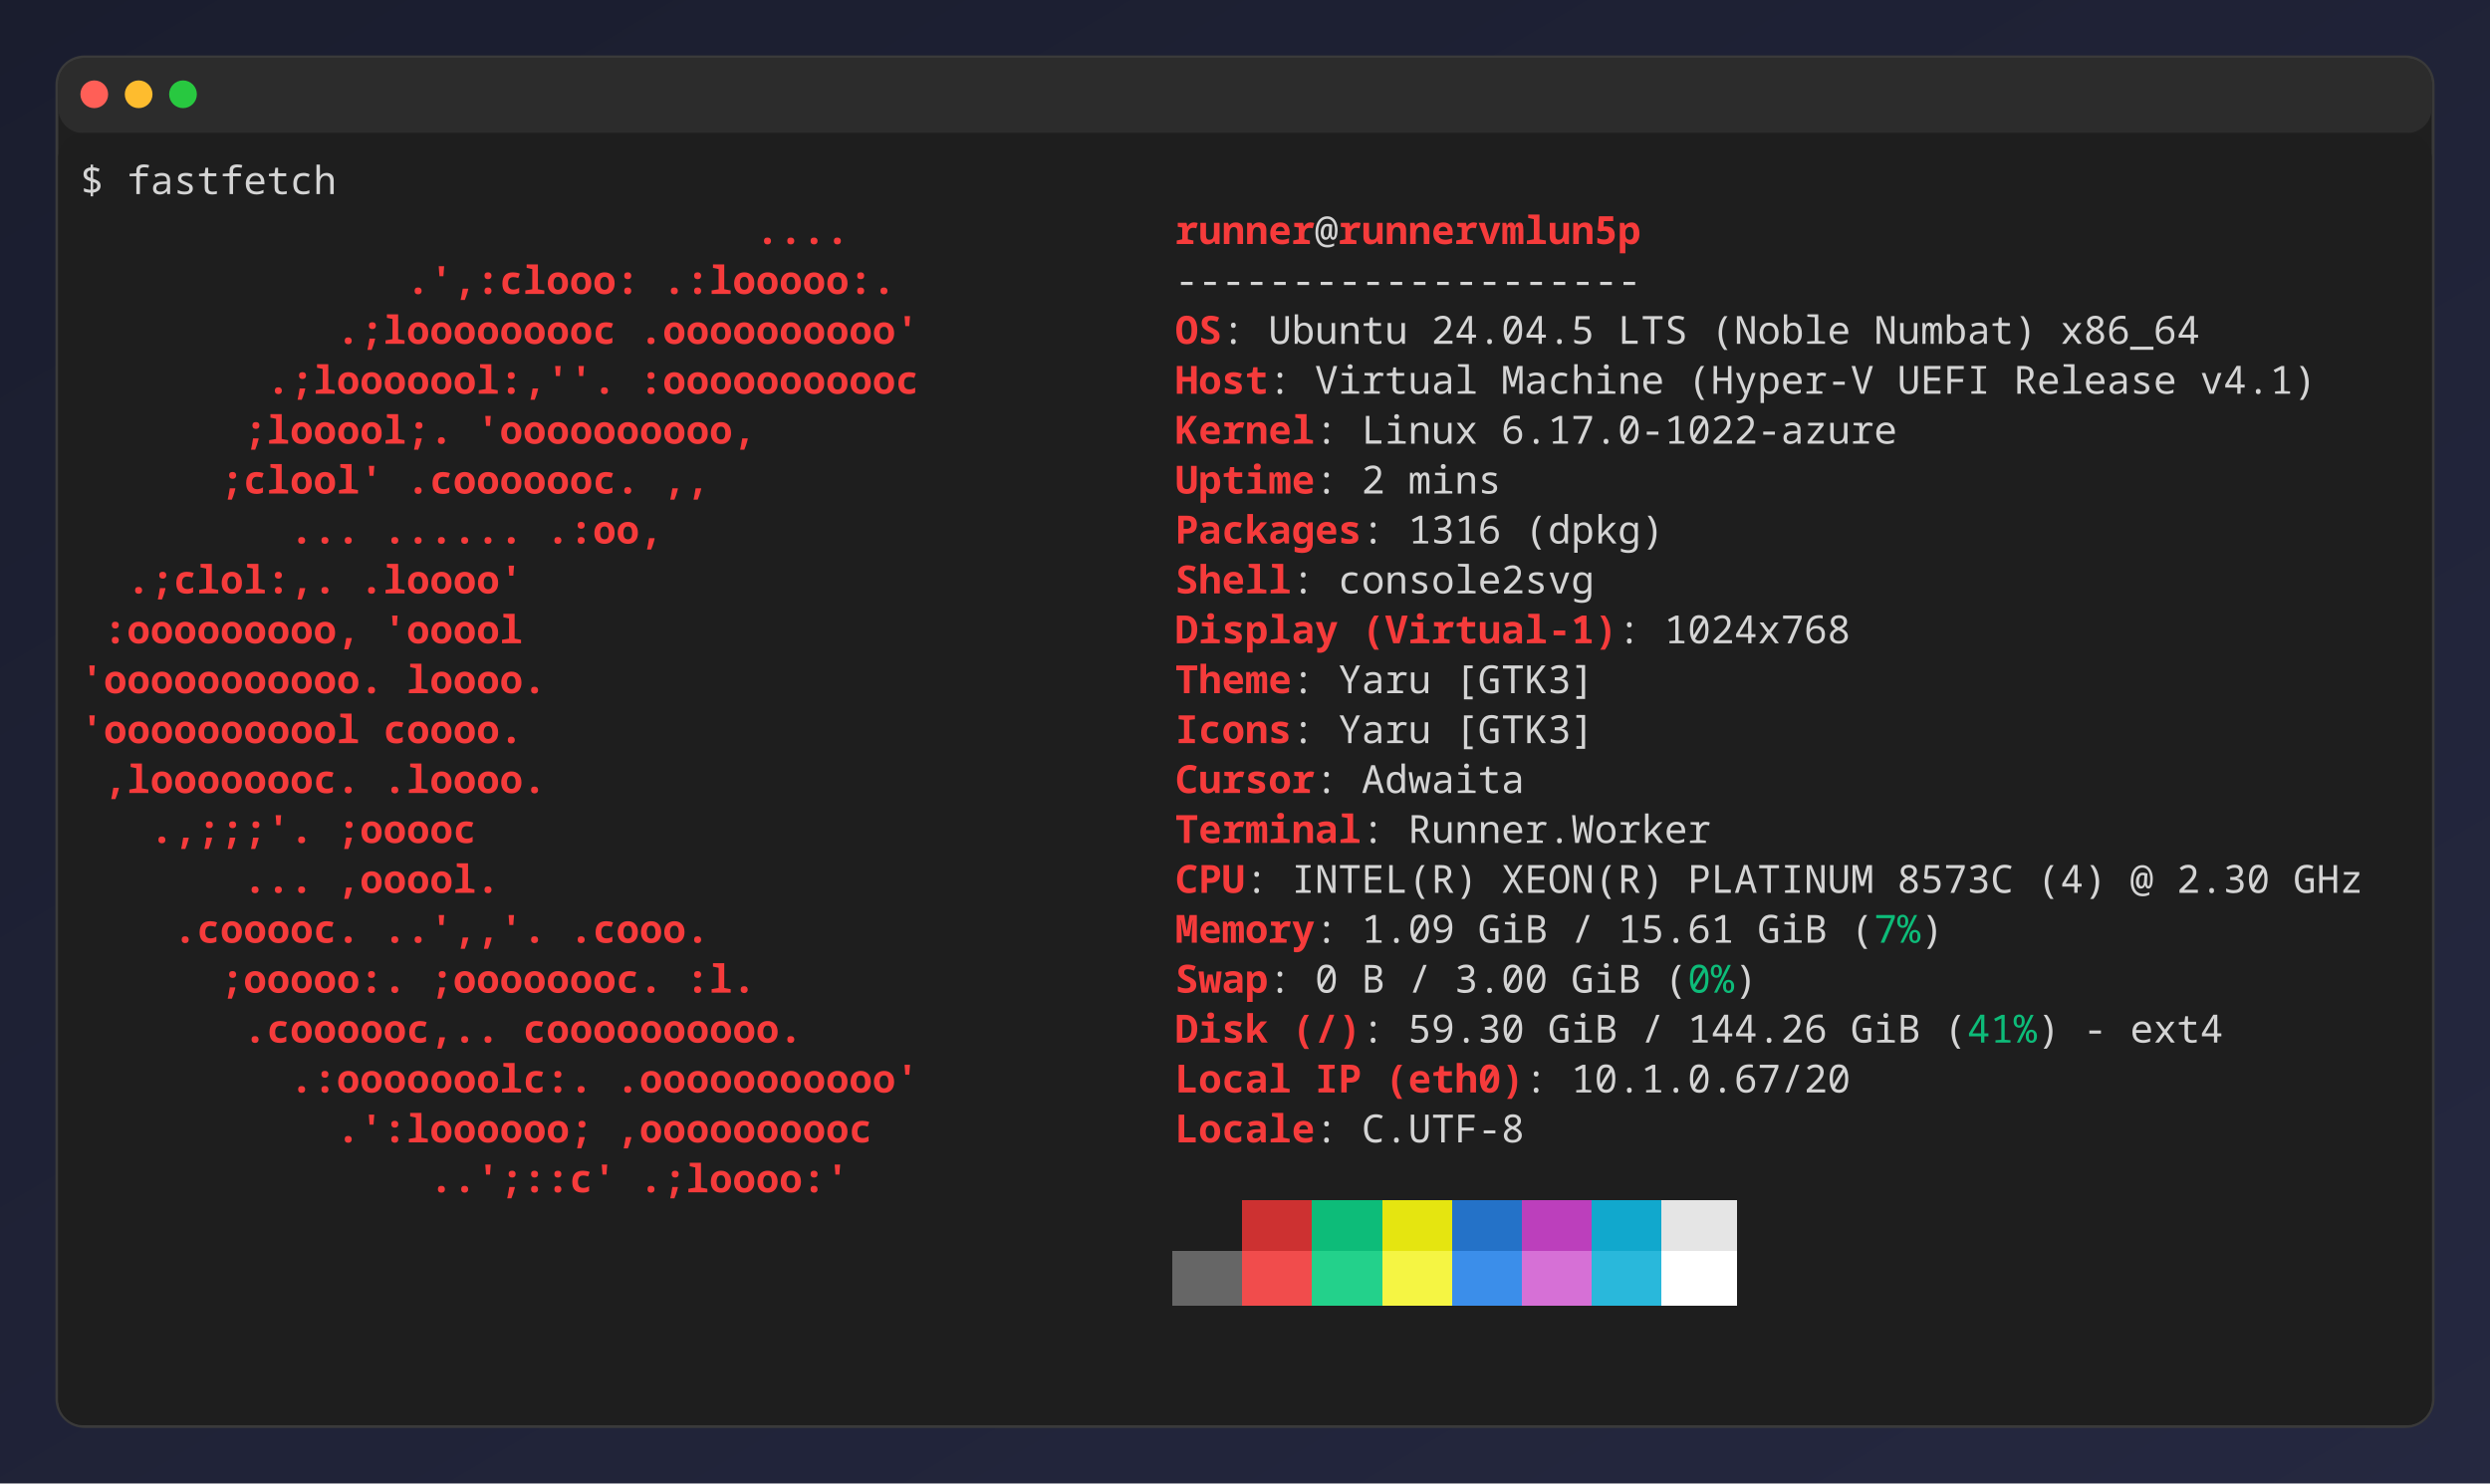
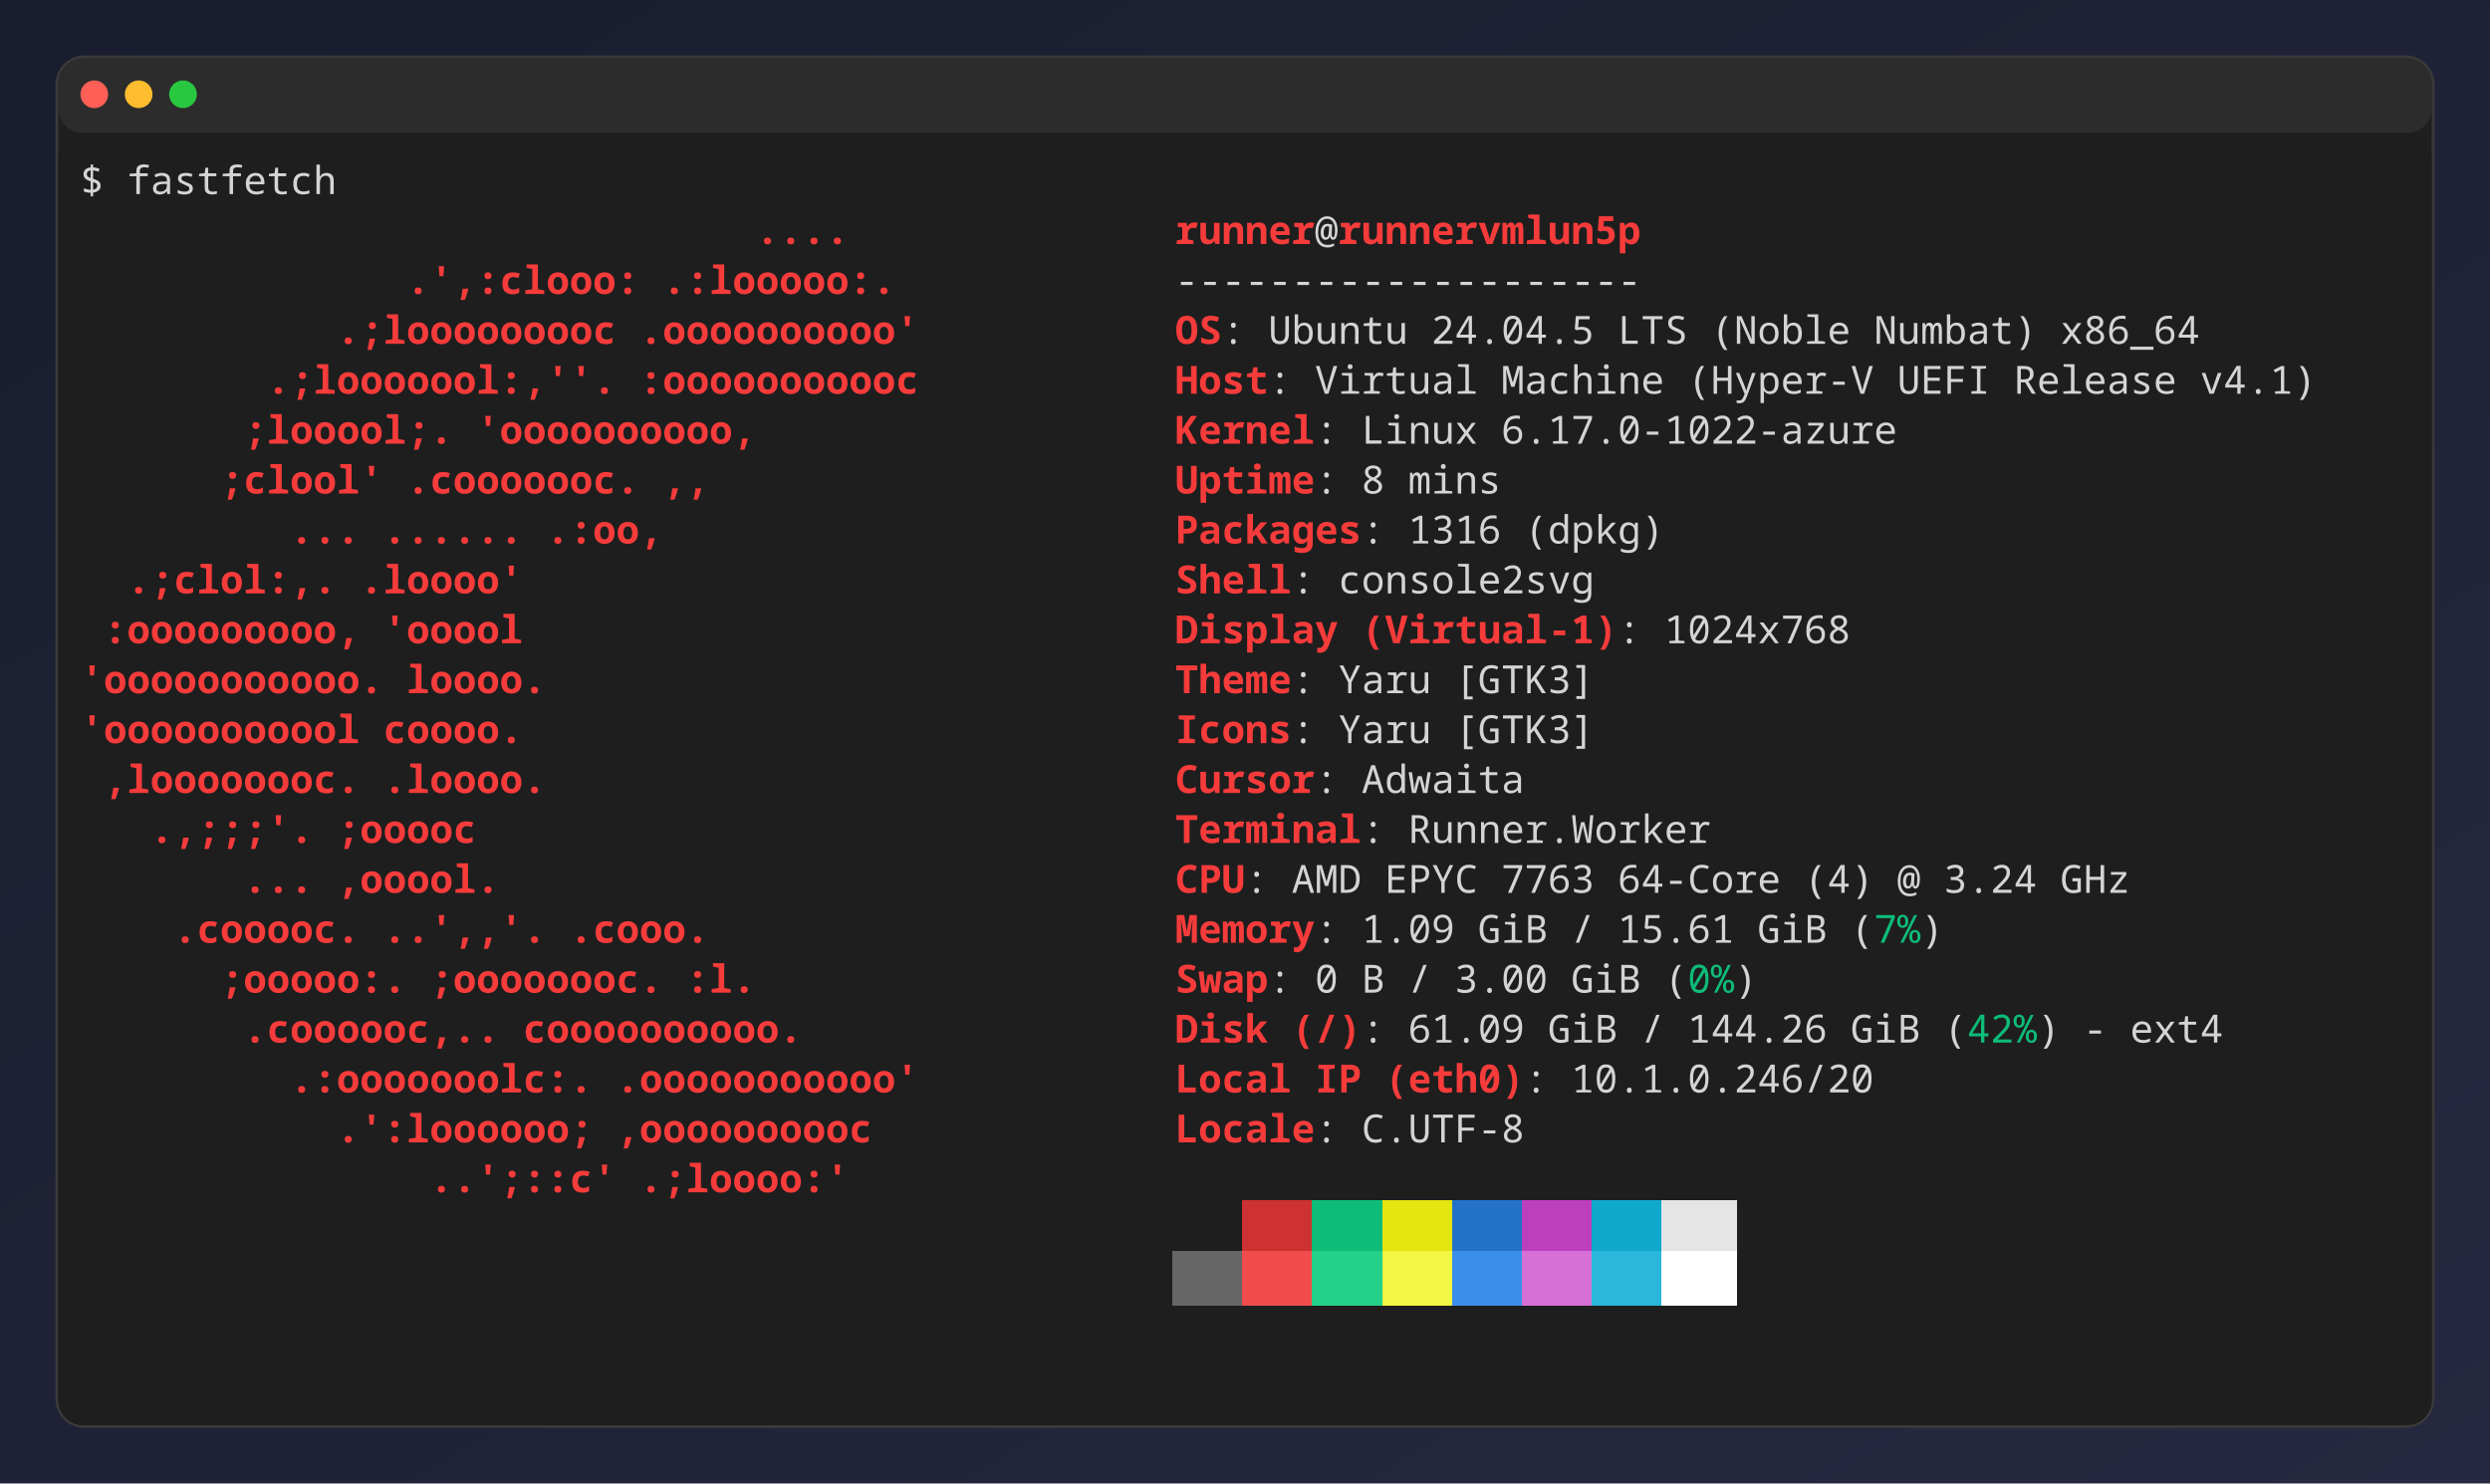
<svg xmlns="http://www.w3.org/2000/svg" width="898" height="535" viewBox="0 0 898 535" role="img" aria-label="console2svg output">
  <style>
.c2.c { font-family: "JetBrains Mono","Cascadia Mono","Segoe UI Mono","Noto Sans Mono","SFMono-Regular",Menlo,Consolas,"DejaVu Sans Mono","Liberation Mono",monospace; font-size: 14px; }
.c2 text { dominant-baseline: alphabetic; }
.c2 .q { shape-rendering: crispEdges; }
.c2 .w { white-space: pre; }
.c2 .aa{fill:#d4d4d4}
.c2 .ab{fill:#F63B3B;font-weight:bold}
.c2 .ac{fill:#0dbc79}
</style>
  <defs>
    <pattern id="c2-redacted-stripe" patternUnits="userSpaceOnUse" width="8" height="8">
      <path d="M0 0h8v8H0z" fill="#1e1e1e" />
      <path d="M-2,2 L2,-2 M0,8 L8,0 M6,10 L10,6" stroke="#d4d4d4" stroke-width="2" opacity="0.3" />
    </pattern>
  </defs>
  <defs>
    <linearGradient id="c2bg" x1="0%" y1="0%" x2="100%" y2="100%">
      <stop offset="0%" stop-color="#1a1d2e" />
      <stop offset="100%" stop-color="#252840" />
    </linearGradient>
  </defs>
  <rect width="898" height="535" fill="url(#c2bg)" />
  <rect x="20.5" y="20.5" rx="10" ry="10" width="857" height="494" fill="#1f1f1f" stroke="#3a3a3a" />
  <rect x="21" y="21" rx="9" ry="9" width="856" height="27" fill="#2c2c2c" />
  <circle cx="34" cy="34" r="5" fill="#ff5f57" />
  <circle cx="50" cy="34" r="5" fill="#febc2e" />
  <circle cx="66" cy="34" r="5" fill="#28c840" />
  <rect x="21" y="48" width="856" height="466" rx="9" ry="9" fill="#1e1e1e" />
  <g class="c2 c">
    <rect x="29" y="56" width="840" height="18" fill="#1e1e1e" />
    <text class="aa" x="29" y="70">$ fastfetch</text>
  </g>
  <g class="c2 c" transform="translate(29 74)">
    <rect width="840" height="432" fill="#1e1e1e" />
    <rect class="q" x="420" y="360" width="25.2" height="18" fill="#cd3131" stroke="#cd3131" stroke-width="2" vector-effect="non-scaling-stroke" />
    <rect class="q" x="445.2" y="360" width="25.2" height="18" fill="#0dbc79" stroke="#0dbc79" stroke-width="2" vector-effect="non-scaling-stroke" />
    <rect class="q" x="470.4" y="360" width="25.2" height="18" fill="#e5e510" stroke="#e5e510" stroke-width="2" vector-effect="non-scaling-stroke" />
    <rect class="q" x="495.6" y="360" width="25.2" height="18" fill="#2472c8" stroke="#2472c8" stroke-width="2" vector-effect="non-scaling-stroke" />
    <rect class="q" x="520.8" y="360" width="25.2" height="18" fill="#bc3fbc" stroke="#bc3fbc" stroke-width="2" vector-effect="non-scaling-stroke" />
    <rect class="q" x="546" y="360" width="25.2" height="18" fill="#11a8cd" stroke="#11a8cd" stroke-width="2" vector-effect="non-scaling-stroke" />
    <rect class="q" x="571.2" y="360" width="25.2" height="18" fill="#e5e5e5" stroke="#e5e5e5" stroke-width="2" vector-effect="non-scaling-stroke" />
    <rect class="q" x="394.8" y="378" width="25.2" height="18" fill="#666666" stroke="#666666" stroke-width="2" vector-effect="non-scaling-stroke" />
    <rect class="q" x="420" y="378" width="25.2" height="18" fill="#f14c4c" stroke="#f14c4c" stroke-width="2" vector-effect="non-scaling-stroke" />
    <rect class="q" x="445.2" y="378" width="25.2" height="18" fill="#23d18b" stroke="#23d18b" stroke-width="2" vector-effect="non-scaling-stroke" />
    <rect class="q" x="470.4" y="378" width="25.2" height="18" fill="#f5f543" stroke="#f5f543" stroke-width="2" vector-effect="non-scaling-stroke" />
    <rect class="q" x="495.6" y="378" width="25.2" height="18" fill="#3b8eea" stroke="#3b8eea" stroke-width="2" vector-effect="non-scaling-stroke" />
    <rect class="q" x="520.8" y="378" width="25.2" height="18" fill="#d670d6" stroke="#d670d6" stroke-width="2" vector-effect="non-scaling-stroke" />
    <rect class="q" x="546" y="378" width="25.2" height="18" fill="#29b8db" stroke="#29b8db" stroke-width="2" vector-effect="non-scaling-stroke" />
    <rect class="q" x="571.2" y="378" width="25.2" height="18" fill="#ffffff" stroke="#ffffff" stroke-width="2" vector-effect="non-scaling-stroke" />
  </g>
  <g class="c2 c" transform="translate(29 74)">
    <text class="ab" x="243.6" y="14" textLength="33.6">....</text>
    <text class="ab" x="394.8" y="14" textLength="50.4">runner</text>
    <text class="aa" x="445.2" y="14" textLength="8.4">@</text>
    <text class="ab" x="453.6" y="14" textLength="109.2">runnervmlun5p</text>
    <text class="ab w" x="117.6" y="32" textLength="184.8">.',:clooo:  .:looooo:.</text>
    <text class="aa" x="394.8" y="32" textLength="168">--------------------</text>
    <text class="ab w" x="92.4" y="50" textLength="218.4">.;looooooooc  .oooooooooo'</text>
    <text class="ab" x="394.8" y="50" textLength="16.8">OS</text>
    <text class="aa w" x="411.6" y="50" textLength="352.8">: Ubuntu 24.04.5 LTS (Noble Numbat) x86_64</text>
    <text class="ab w" x="67.2" y="68" textLength="243.6">.;looooool:,''.  :ooooooooooc</text>
    <text class="ab" x="394.8" y="68" textLength="33.6">Host</text>
    <text class="aa w" x="428.4" y="68" textLength="378">: Virtual Machine (Hyper-V UEFI Release v4.1)</text>
    <text class="ab w" x="58.8" y="86" textLength="252">;looool;.         'oooooooooo,</text>
    <text class="ab" x="394.8" y="86" textLength="50.4">Kernel</text>
    <text class="aa w" x="445.2" y="86" textLength="210">: Linux 6.17.0-1022-azure</text>
    <text class="ab w" x="50.4" y="104" textLength="285.6">;clool'             .cooooooc.  ,,</text>
    <text class="ab" x="394.8" y="104" textLength="50.4">Uptime</text>
-     <text class="aa w" x="445.2" y="104" textLength="67.2">: 2 mins</text>
+     <text class="aa w" x="445.2" y="104" textLength="67.2">: 8 mins</text>
    <text class="ab w" x="75.6" y="122" textLength="268.8">...                ......  .:oo,</text>
    <text class="ab" x="394.8" y="122" textLength="67.2">Packages</text>
    <text class="aa w" x="462" y="122" textLength="109.2">: 1316 (dpkg)</text>
    <text class="ab w" x="16.8" y="140" textLength="336">.;clol:,.                        .loooo'</text>
    <text class="ab" x="394.8" y="140" textLength="42">Shell</text>
    <text class="aa w" x="436.8" y="140" textLength="109.2">: console2svg</text>
    <text class="ab w" x="8.4" y="158" textLength="344.4">:ooooooooo,                        'ooool</text>
    <text class="ab w" x="394.8" y="158" textLength="159.6">Display (Virtual-1)</text>
    <text class="aa w" x="554.4" y="158" textLength="84">: 1024x768</text>
    <text class="ab w" y="176" textLength="361.2">'ooooooooooo.                        loooo.</text>
    <text class="ab" x="394.8" y="176" textLength="42">Theme</text>
    <text class="aa w" x="436.8" y="176" textLength="109.2">: Yaru [GTK3]</text>
    <text class="ab w" y="194" textLength="361.2">'ooooooooool                         coooo.</text>
    <text class="ab" x="394.8" y="194" textLength="42">Icons</text>
    <text class="aa w" x="436.8" y="194" textLength="109.2">: Yaru [GTK3]</text>
    <text class="ab w" x="8.4" y="212" textLength="352.8">,loooooooc.                        .loooo.</text>
    <text class="ab" x="394.8" y="212" textLength="50.4">Cursor</text>
    <text class="aa w" x="445.2" y="212" textLength="75.6">: Adwaita</text>
    <text class="ab w" x="25.2" y="230" textLength="327.6">.,;;;'.                          ;ooooc</text>
    <text class="ab" x="394.8" y="230" textLength="67.2">Terminal</text>
    <text class="aa w" x="462" y="230" textLength="126">: Runner.Worker</text>
    <text class="ab w" x="58.8" y="248" textLength="294">...                         ,ooool.</text>
    <text class="ab" x="394.8" y="248" textLength="25.2">CPU</text>
-     <text class="aa w" x="420" y="248" textLength="403.2">: INTEL(R) XEON(R) PLATINUM 8573C (4) @ 2.30 GHz</text>
+     <text class="aa w" x="420" y="248" textLength="319.2">: AMD EPYC 7763 64-Core (4) @ 3.24 GHz</text>
    <text class="ab w" x="33.6" y="266" textLength="310.8">.cooooc.              ..',,'.  .cooo.</text>
    <text class="ab" x="394.8" y="266" textLength="50.4">Memory</text>
    <text class="aa w" x="445.2" y="266" textLength="201.6">: 1.09 GiB / 15.61 GiB (</text>
    <text class="ac" x="646.8" y="266" textLength="16.8">7%</text>
    <text class="aa" x="663.6" y="266" textLength="8.4">)</text>
    <text class="ab w" x="50.4" y="284" textLength="285.6">;ooooo:.           ;oooooooc.  :l.</text>
    <text class="ab" x="394.8" y="284" textLength="33.6">Swap</text>
    <text class="aa w" x="428.4" y="284" textLength="151.2">: 0 B / 3.00 GiB (</text>
    <text class="ac" x="579.6" y="284" textLength="16.8">0%</text>
    <text class="aa" x="596.4" y="284" textLength="8.4">)</text>
    <text class="ab w" x="58.8" y="302" textLength="243.6">.coooooc,..      coooooooooo.</text>
    <text class="ab w" x="394.8" y="302" textLength="67.2">Disk (/)</text>
-     <text class="aa w" x="462" y="302" textLength="218.4">: 59.30 GiB / 144.26 GiB (</text>
-     <text class="ac" x="680.4" y="302" textLength="25.2">41%</text>
+     <text class="aa w" x="462" y="302" textLength="218.4">: 61.09 GiB / 144.26 GiB (</text>
+     <text class="ac" x="680.4" y="302" textLength="25.2">42%</text>
    <text class="aa w" x="705.6" y="302" textLength="67.2">) - ext4</text>
    <text class="ab w" x="75.6" y="320" textLength="226.8">.:ooooooolc:. .ooooooooooo'</text>
    <text class="ab w" x="394.8" y="320" textLength="126">Local IP (eth0)</text>
-     <text class="aa w" x="520.8" y="320" textLength="117.6">: 10.1.0.67/20</text>
+     <text class="aa w" x="520.8" y="320" textLength="126">: 10.1.0.246/20</text>
    <text class="ab w" x="92.4" y="338" textLength="201.6">.':loooooo;  ,oooooooooc</text>
    <text class="ab" x="394.8" y="338" textLength="50.4">Locale</text>
    <text class="aa w" x="445.2" y="338" textLength="75.6">: C.UTF-8</text>
    <text class="ab w" x="126" y="356" textLength="159.6">..';::c'  .;loooo:'</text>
  </g>
</svg>
